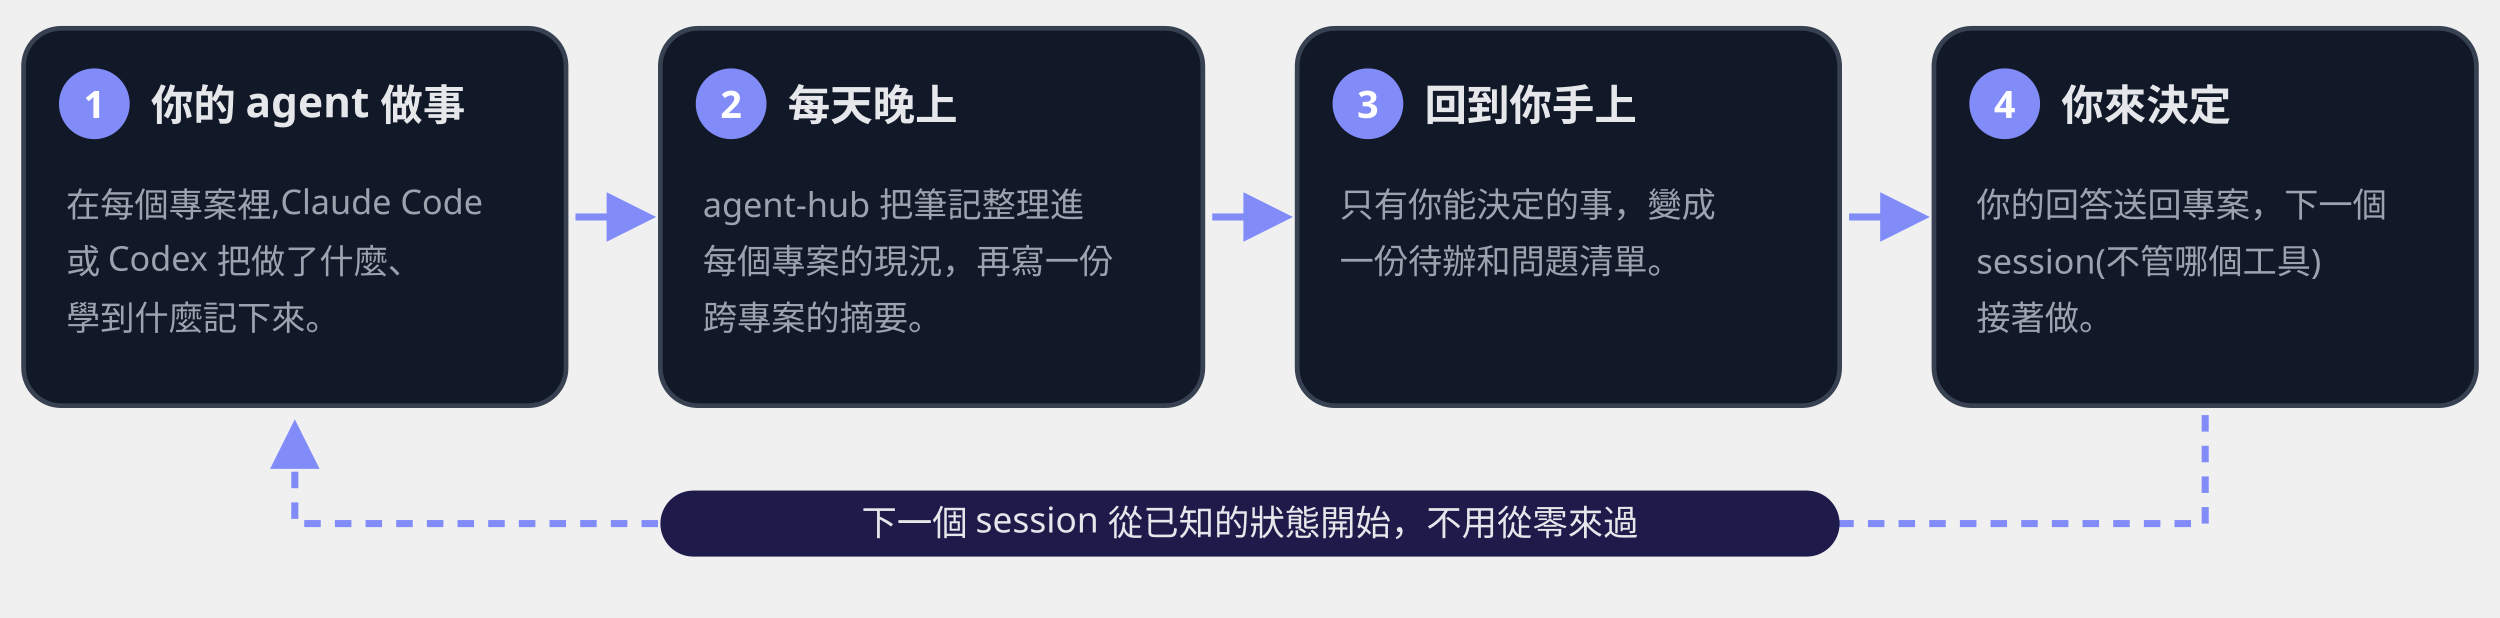
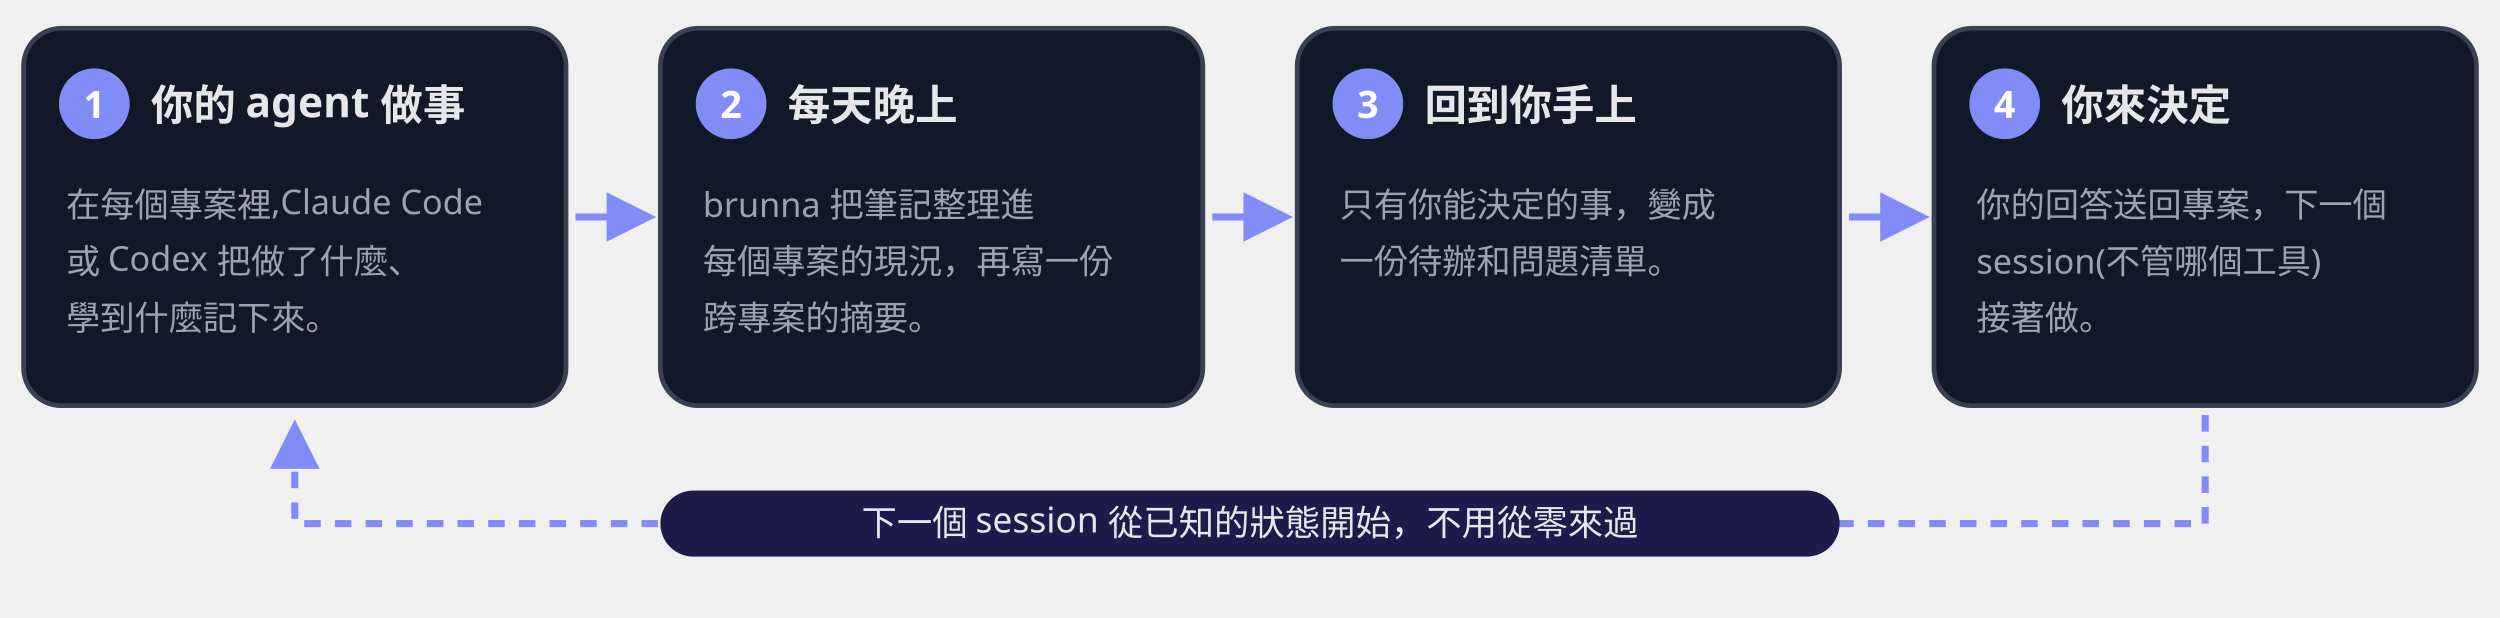
- <svg xmlns="http://www.w3.org/2000/svg" viewBox="0 0 1060 262" role="img" aria-label="agent-hub 怎麼運作:agent 記下工作，每晚整理，只有你能決定的事回到你手上，你的回答讓工作接著做下去">
+ <svg xmlns="http://www.w3.org/2000/svg" viewBox="0 0 1060 262" role="img" aria-label="brunna 怎麼運作:agent 記下工作，每晚整理，只有你能決定的事回到你手上，你的回答讓工作接著做下去">
  <defs>
    <marker id="a" viewBox="0 0 10 10" refX="8" refY="5" markerWidth="7" markerHeight="7" orient="auto-start-reverse">
      <path d="M0,0 L10,5 L0,10 z" fill="#818cf8" />
    </marker>
  </defs>
  <g font-family="'PingFang TC', 'Noto Sans TC', 'Microsoft JhengHei', ui-sans-serif, sans-serif">
    <rect x="10" y="12" width="230" height="160" rx="16" fill="#111827" stroke="#374151" stroke-width="2" />
    <circle cx="40" cy="44" r="15" fill="#818cf8" />
    <text x="40" y="50" text-anchor="middle" font-size="16" font-weight="700" fill="#ffffff">1</text>
    <text x="64" y="51" font-size="18" font-weight="700" fill="#e5e7eb">你的 agent 做事</text>
    <text x="28" y="92" font-size="14.5" fill="#9ca3af">在每個專案裡,Claude Code</text>
    <text x="28" y="116" font-size="14.5" fill="#9ca3af">或 Codex 把做了什麼、</text>
    <text x="28" y="140" font-size="14.5" fill="#9ca3af">學到什麼記下來。</text>
    <line x1="244" y1="92.0" x2="274" y2="92.0" stroke="#818cf8" stroke-width="3" marker-end="url(#a)" />
    <rect x="280" y="12" width="230" height="160" rx="16" fill="#111827" stroke="#374151" stroke-width="2" />
    <circle cx="310" cy="44" r="15" fill="#818cf8" />
    <text x="310" y="50" text-anchor="middle" font-size="16" font-weight="700" fill="#ffffff">2</text>
    <text x="334" y="51" font-size="18" font-weight="700" fill="#e5e7eb">每天晚上</text>
-     <text x="298" y="92" font-size="14.5" fill="#9ca3af">agent-hub 把筆記整理進</text>
+     <text x="298" y="92" font-size="14.5" fill="#9ca3af">brunna 把筆記整理進</text>
    <text x="298" y="116" font-size="14.5" fill="#9ca3af">每個專案的現況，再寫一份</text>
    <text x="298" y="140" font-size="14.5" fill="#9ca3af">跨專案的摘要。</text>
    <line x1="514" y1="92.0" x2="544" y2="92.0" stroke="#818cf8" stroke-width="3" marker-end="url(#a)" />
    <rect x="550" y="12" width="230" height="160" rx="16" fill="#111827" stroke="#374151" stroke-width="2" />
    <circle cx="580" cy="44" r="15" fill="#818cf8" />
    <text x="580" y="50" text-anchor="middle" font-size="16" font-weight="700" fill="#ffffff">3</text>
    <text x="604" y="51" font-size="18" font-weight="700" fill="#e5e7eb">回到你手上</text>
    <text x="568" y="92" font-size="14.5" fill="#9ca3af">只有你能決定的事，變成</text>
    <text x="568" y="116" font-size="14.5" fill="#9ca3af">一份待辦和問題清單。</text>
    <text x="568" y="140" font-size="14.5" fill="#9ca3af" />
    <line x1="784" y1="92.0" x2="814" y2="92.0" stroke="#818cf8" stroke-width="3" marker-end="url(#a)" />
    <rect x="820" y="12" width="230" height="160" rx="16" fill="#111827" stroke="#374151" stroke-width="2" />
    <circle cx="850" cy="44" r="15" fill="#818cf8" />
    <text x="850" y="50" text-anchor="middle" font-size="16" font-weight="700" fill="#ffffff">4</text>
    <text x="874" y="51" font-size="18" font-weight="700" fill="#e5e7eb">你來決定</text>
    <text x="838" y="92" font-size="14.5" fill="#9ca3af">你的回答送回專案，下一個</text>
    <text x="838" y="116" font-size="14.5" fill="#9ca3af">session(不管哪個工具)</text>
    <text x="838" y="140" font-size="14.5" fill="#9ca3af">接著做。</text>
    <path d="M935.0,176 V222 H125.0 V182" fill="none" stroke="#818cf8" stroke-width="3" stroke-dasharray="7 6" marker-end="url(#a)" />
    <rect x="280.0" y="208" width="500" height="28" rx="14" fill="#1e1b4b" />
    <text x="530.0" y="227" text-anchor="middle" font-size="15" fill="#e5e7eb">下一個 session 從已知的狀態開始，不用從零來過</text>
  </g>
</svg>
